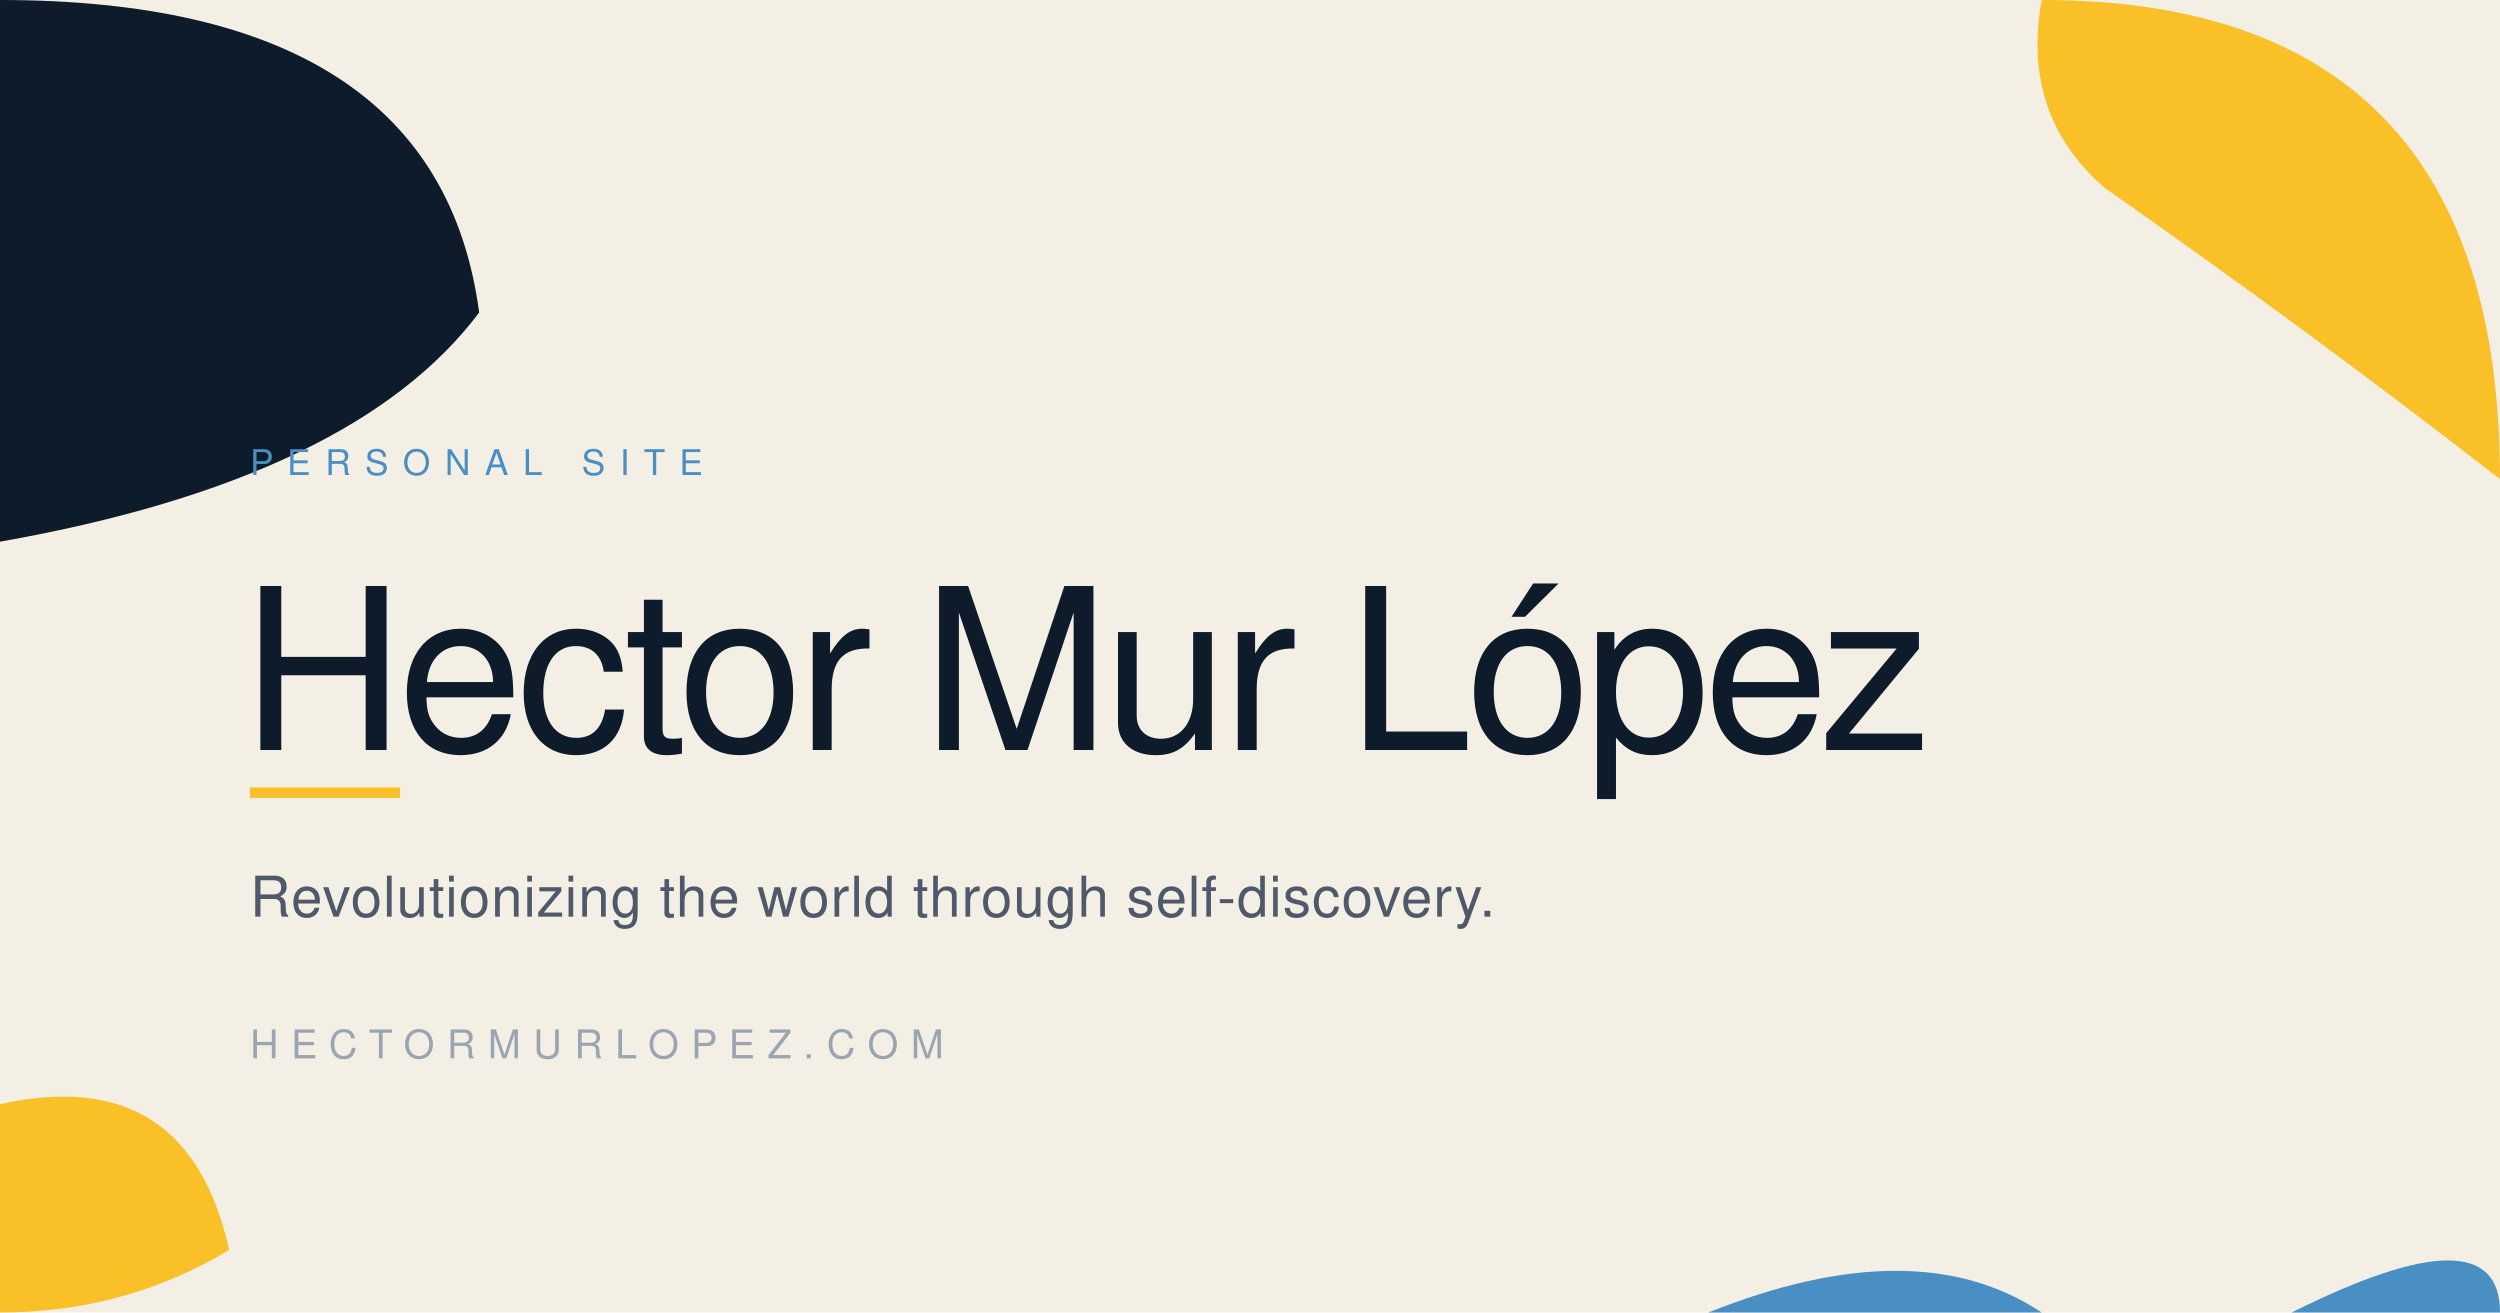
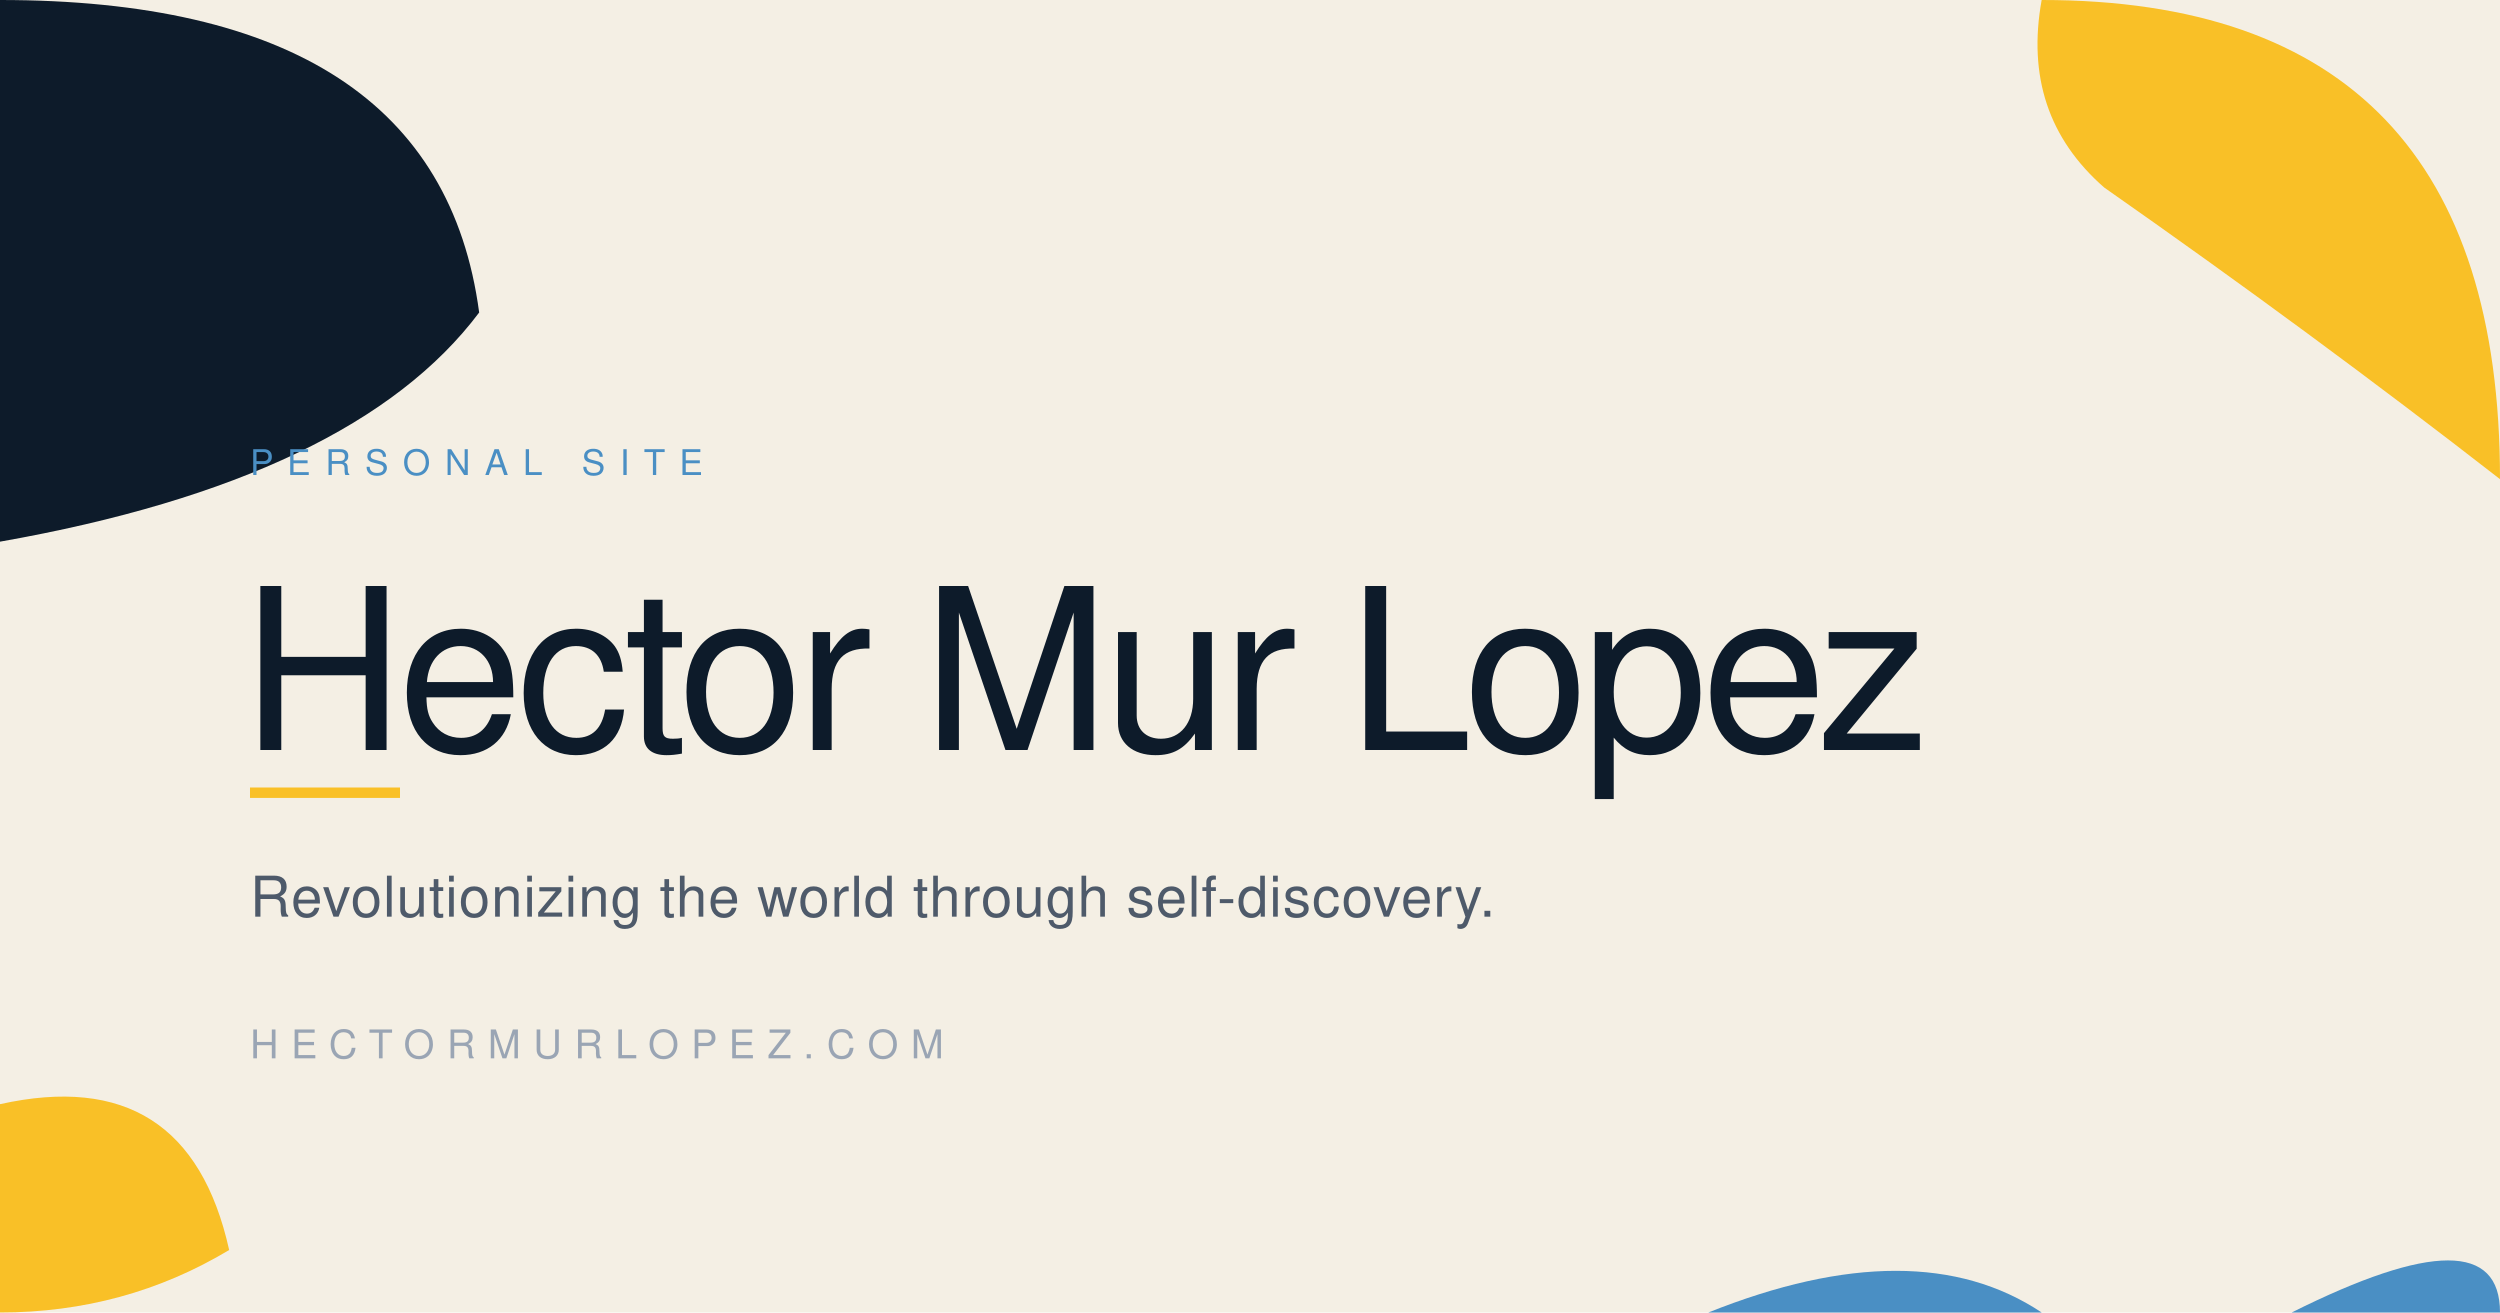
<svg xmlns="http://www.w3.org/2000/svg" viewBox="0 0 1200 630" width="1200" height="630">
  <rect width="1200" height="630" fill="#f4efe4" />
  <path d="M0,0 Q210,0 230,150 Q170,230 0,260 Z" fill="#0d1b2a" />
  <path d="M980,0 Q1200,0 1200,230 Q1110,160 1010,90 Q970,55 980,0Z" fill="#f9c027" />
  <path d="M1100,630 Q1200,580 1200,630 Z" fill="#4a8fc4" />
  <path d="M0,530 Q90,510 110,600 Q60,630 0,630 Z" fill="#f9c027" />
  <path d="M820,630 Q920,590 980,630 Z" fill="#4a8fc4" />
  <text x="120" y="228" font-family="Helvetica Neue, Helvetica, Arial, sans-serif" font-size="17" fill="#4a8fc4" letter-spacing="7">PERSONAL SITE</text>
-   <text x="116" y="360" font-family="Helvetica Neue, Helvetica, Arial, sans-serif" font-size="108" fill="#0d1b2a" letter-spacing="-3">Hector Mur López</text>
+   <text x="116" y="360" font-family="Helvetica Neue, Helvetica, Arial, sans-serif" font-size="108" fill="#0d1b2a" letter-spacing="-3">Hector Mur Lopez</text>
  <rect x="120" y="378" width="72" height="5" fill="#f9c027" />
  <text x="120" y="440" font-family="Helvetica Neue, Helvetica, Arial, sans-serif" font-size="27" fill="#4e5a6a" letter-spacing="0.5">Revolutionizing the world through self-discovery.</text>
  <text x="120" y="508" font-family="Helvetica Neue, Helvetica, Arial, sans-serif" font-size="19" fill="#9aa5b4" letter-spacing="6">HECTORMURLOPEZ.COM</text>
</svg>
